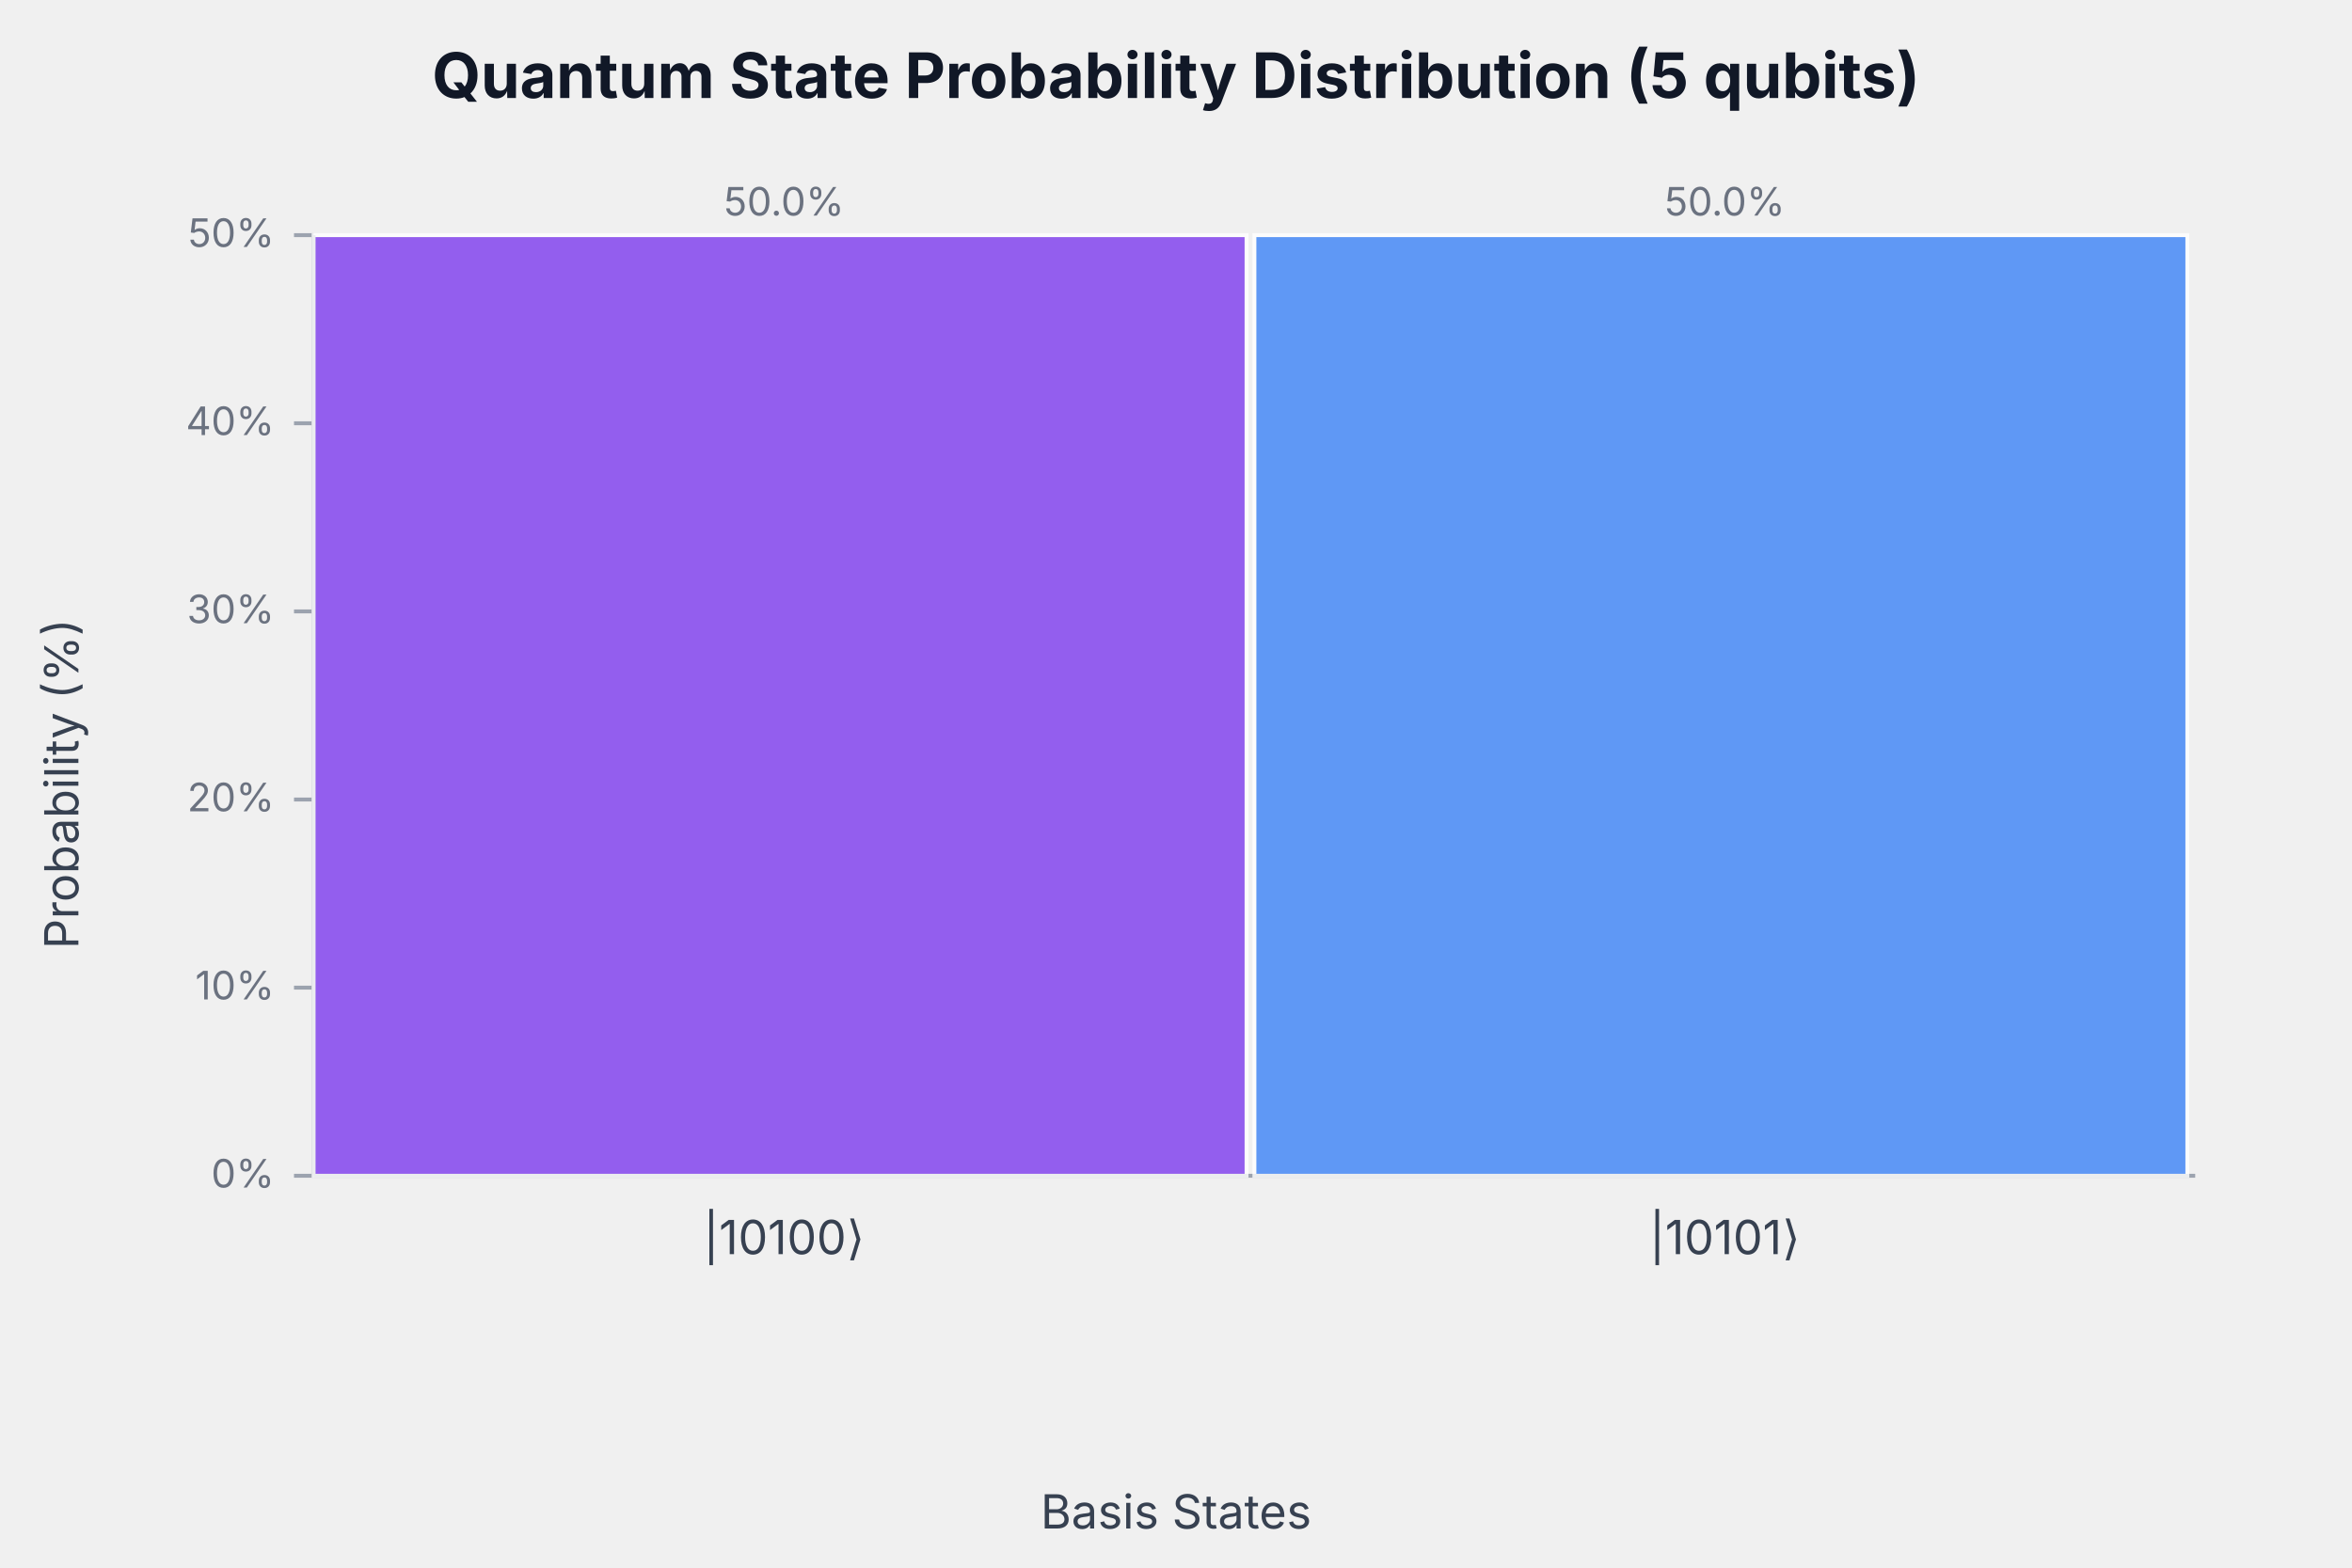
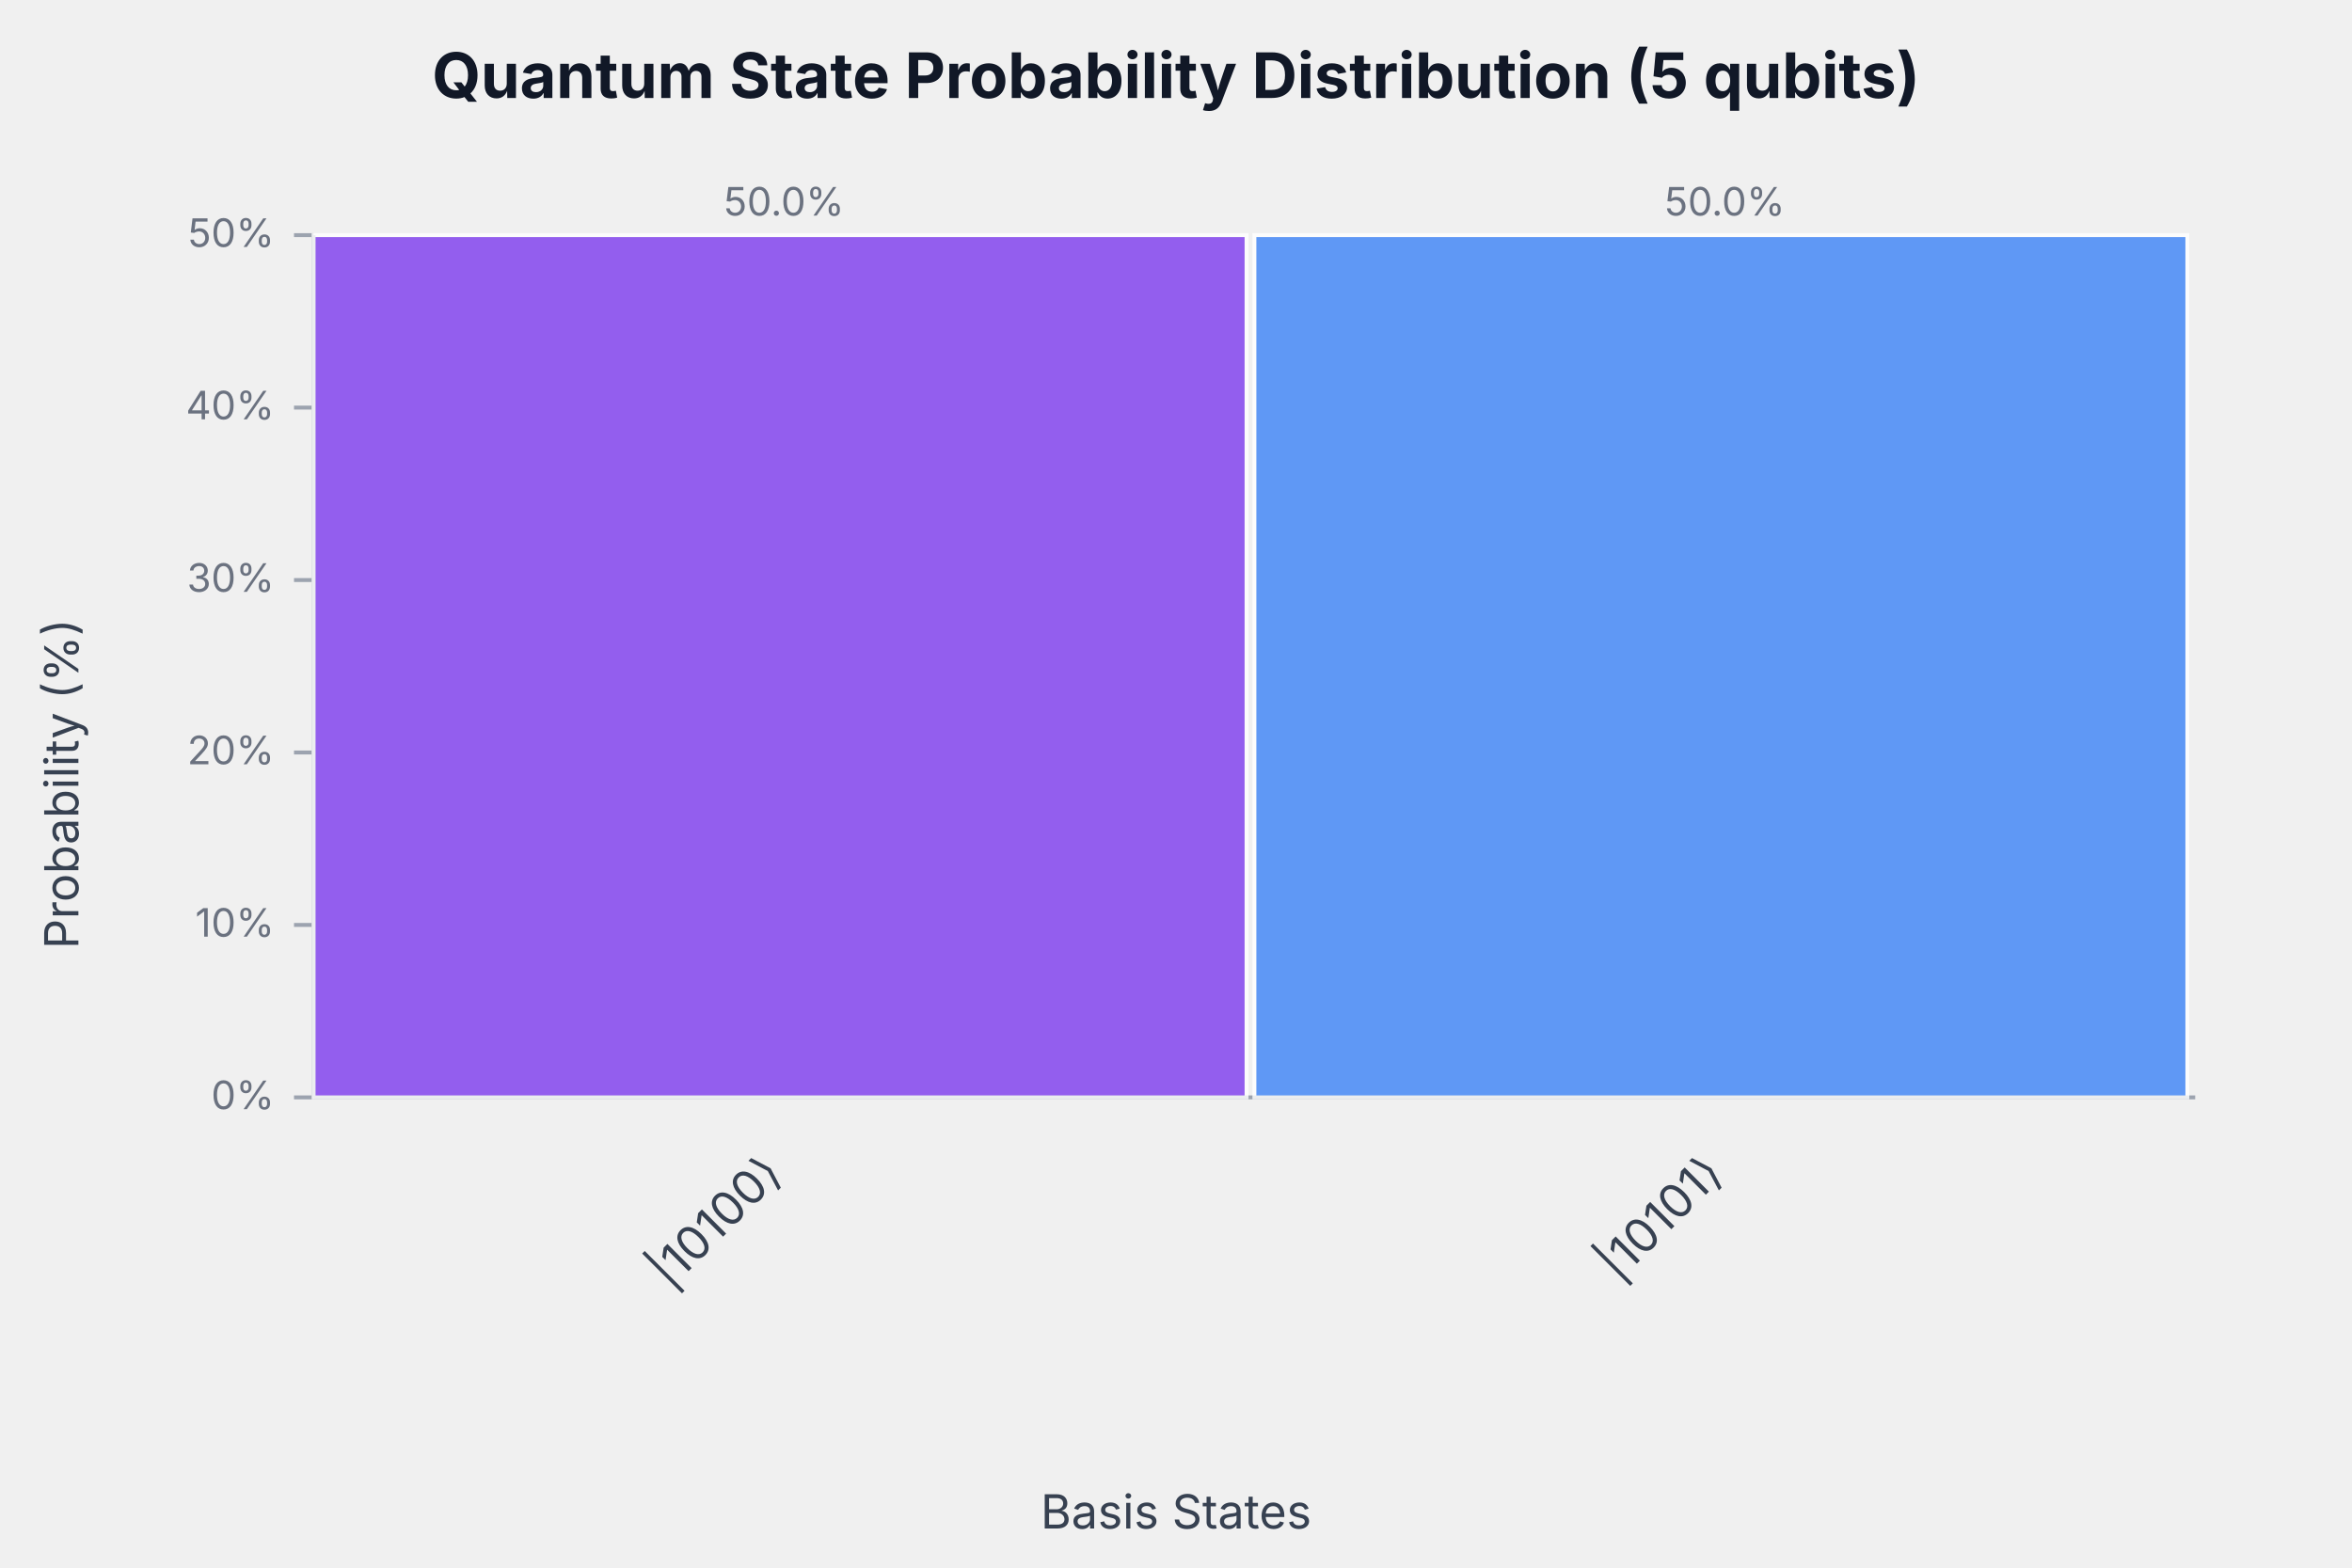
<svg xmlns="http://www.w3.org/2000/svg" height="400" style="background-color: #f9fafb; border: 1px solid #e5e7eb; border-radius: 8px;" width="600">
  <defs>
    <style>text { font-family: 'SF Pro Display', 'Segoe UI', system-ui, sans-serif; }
                   rect:hover { opacity: 1; stroke-width: 2; }</style>
  </defs>
  <text fill="#111827" font-size="16" font-weight="bold" text-anchor="middle" x="300" y="25">Quantum State Probability Distribution (5 qubits)</text>
  <text fill="#374151" font-size="12" text-anchor="middle" transform="rotate(-90 20 200)" x="20" y="200">Probability (%)</text>
  <text fill="#374151" font-size="12" text-anchor="middle" x="300" y="390">Basis States</text>
  <g>
-     <line stroke="#9ca3af" stroke-width="1" x1="80" x2="80" y1="60" y2="300" />
+     <line stroke="#9ca3af" stroke-width="1" x1="80" x2="80" y1="60" y2="280" />
    <g>
-       <line stroke="#9ca3af" stroke-width="1" x1="75" x2="80" y1="300.0" y2="300.0" />
-       <text fill="#6b7280" font-size="10" text-anchor="end" x="70" y="303.0">0%</text>
+       <line stroke="#9ca3af" stroke-width="1" x1="75" x2="80" y1="280.0" y2="280.0" />
+       <text fill="#6b7280" font-size="10" text-anchor="end" x="70" y="283.0">0%</text>
    </g>
    <g>
-       <line stroke="#9ca3af" stroke-width="1" x1="75" x2="80" y1="252.0" y2="252.0" />
-       <text fill="#6b7280" font-size="10" text-anchor="end" x="70" y="255.0">10%</text>
+       <line stroke="#9ca3af" stroke-width="1" x1="75" x2="80" y1="236.0" y2="236.0" />
+       <text fill="#6b7280" font-size="10" text-anchor="end" x="70" y="239.0">10%</text>
    </g>
    <g>
-       <line stroke="#9ca3af" stroke-width="1" x1="75" x2="80" y1="204.0" y2="204.0" />
-       <text fill="#6b7280" font-size="10" text-anchor="end" x="70" y="207.0">20%</text>
+       <line stroke="#9ca3af" stroke-width="1" x1="75" x2="80" y1="192.0" y2="192.0" />
+       <text fill="#6b7280" font-size="10" text-anchor="end" x="70" y="195.0">20%</text>
    </g>
    <g>
-       <line stroke="#9ca3af" stroke-width="1" x1="75" x2="80" y1="156" y2="156" />
-       <text fill="#6b7280" font-size="10" text-anchor="end" x="70" y="159">30%</text>
+       <line stroke="#9ca3af" stroke-width="1" x1="75" x2="80" y1="148" y2="148" />
+       <text fill="#6b7280" font-size="10" text-anchor="end" x="70" y="151">30%</text>
    </g>
    <g>
-       <line stroke="#9ca3af" stroke-width="1" x1="75" x2="80" y1="108" y2="108" />
-       <text fill="#6b7280" font-size="10" text-anchor="end" x="70" y="111">40%</text>
+       <line stroke="#9ca3af" stroke-width="1" x1="75" x2="80" y1="104" y2="104" />
+       <text fill="#6b7280" font-size="10" text-anchor="end" x="70" y="107">40%</text>
    </g>
    <g>
      <line stroke="#9ca3af" stroke-width="1" x1="75" x2="80" y1="60" y2="60" />
      <text fill="#6b7280" font-size="10" text-anchor="end" x="70" y="63">50%</text>
    </g>
  </g>
-   <line stroke="#9ca3af" stroke-width="1" x1="80" x2="560" y1="300" y2="300" />
+   <line stroke="#9ca3af" stroke-width="1" x1="80" x2="560" y1="280" y2="280" />
  <g class="bar-group">
-     <rect fill="#7c3aed" height="240.0" opacity="0.8" stroke="#ffffff" stroke-width="1" width="238" x="80" y="60.0" />
-     <text fill="#374151" font-size="12" text-anchor="middle" x="200" y="320">|10100⟩</text>
+     <rect fill="#7c3aed" height="220.0" opacity="0.8" stroke="#ffffff" stroke-width="1" width="238" x="80" y="60.0" />
+     <text fill="#374151" font-size="12" text-anchor="end" transform="rotate(-45 200 300)" x="200" y="300">|10100⟩</text>
    <text fill="#6b7280" font-size="10" text-anchor="middle" x="200" y="55.0">50.0%</text>
  </g>
  <g class="bar-group">
-     <rect fill="#3b82f6" height="240.0" opacity="0.8" stroke="#ffffff" stroke-width="1" width="238" x="320" y="60.0" />
-     <text fill="#374151" font-size="12" text-anchor="middle" x="440" y="320">|10101⟩</text>
+     <rect fill="#3b82f6" height="220.0" opacity="0.8" stroke="#ffffff" stroke-width="1" width="238" x="320" y="60.0" />
+     <text fill="#374151" font-size="12" text-anchor="end" transform="rotate(-45 440 300)" x="440" y="300">|10101⟩</text>
    <text fill="#6b7280" font-size="10" text-anchor="middle" x="440" y="55.0">50.0%</text>
  </g>
</svg>
